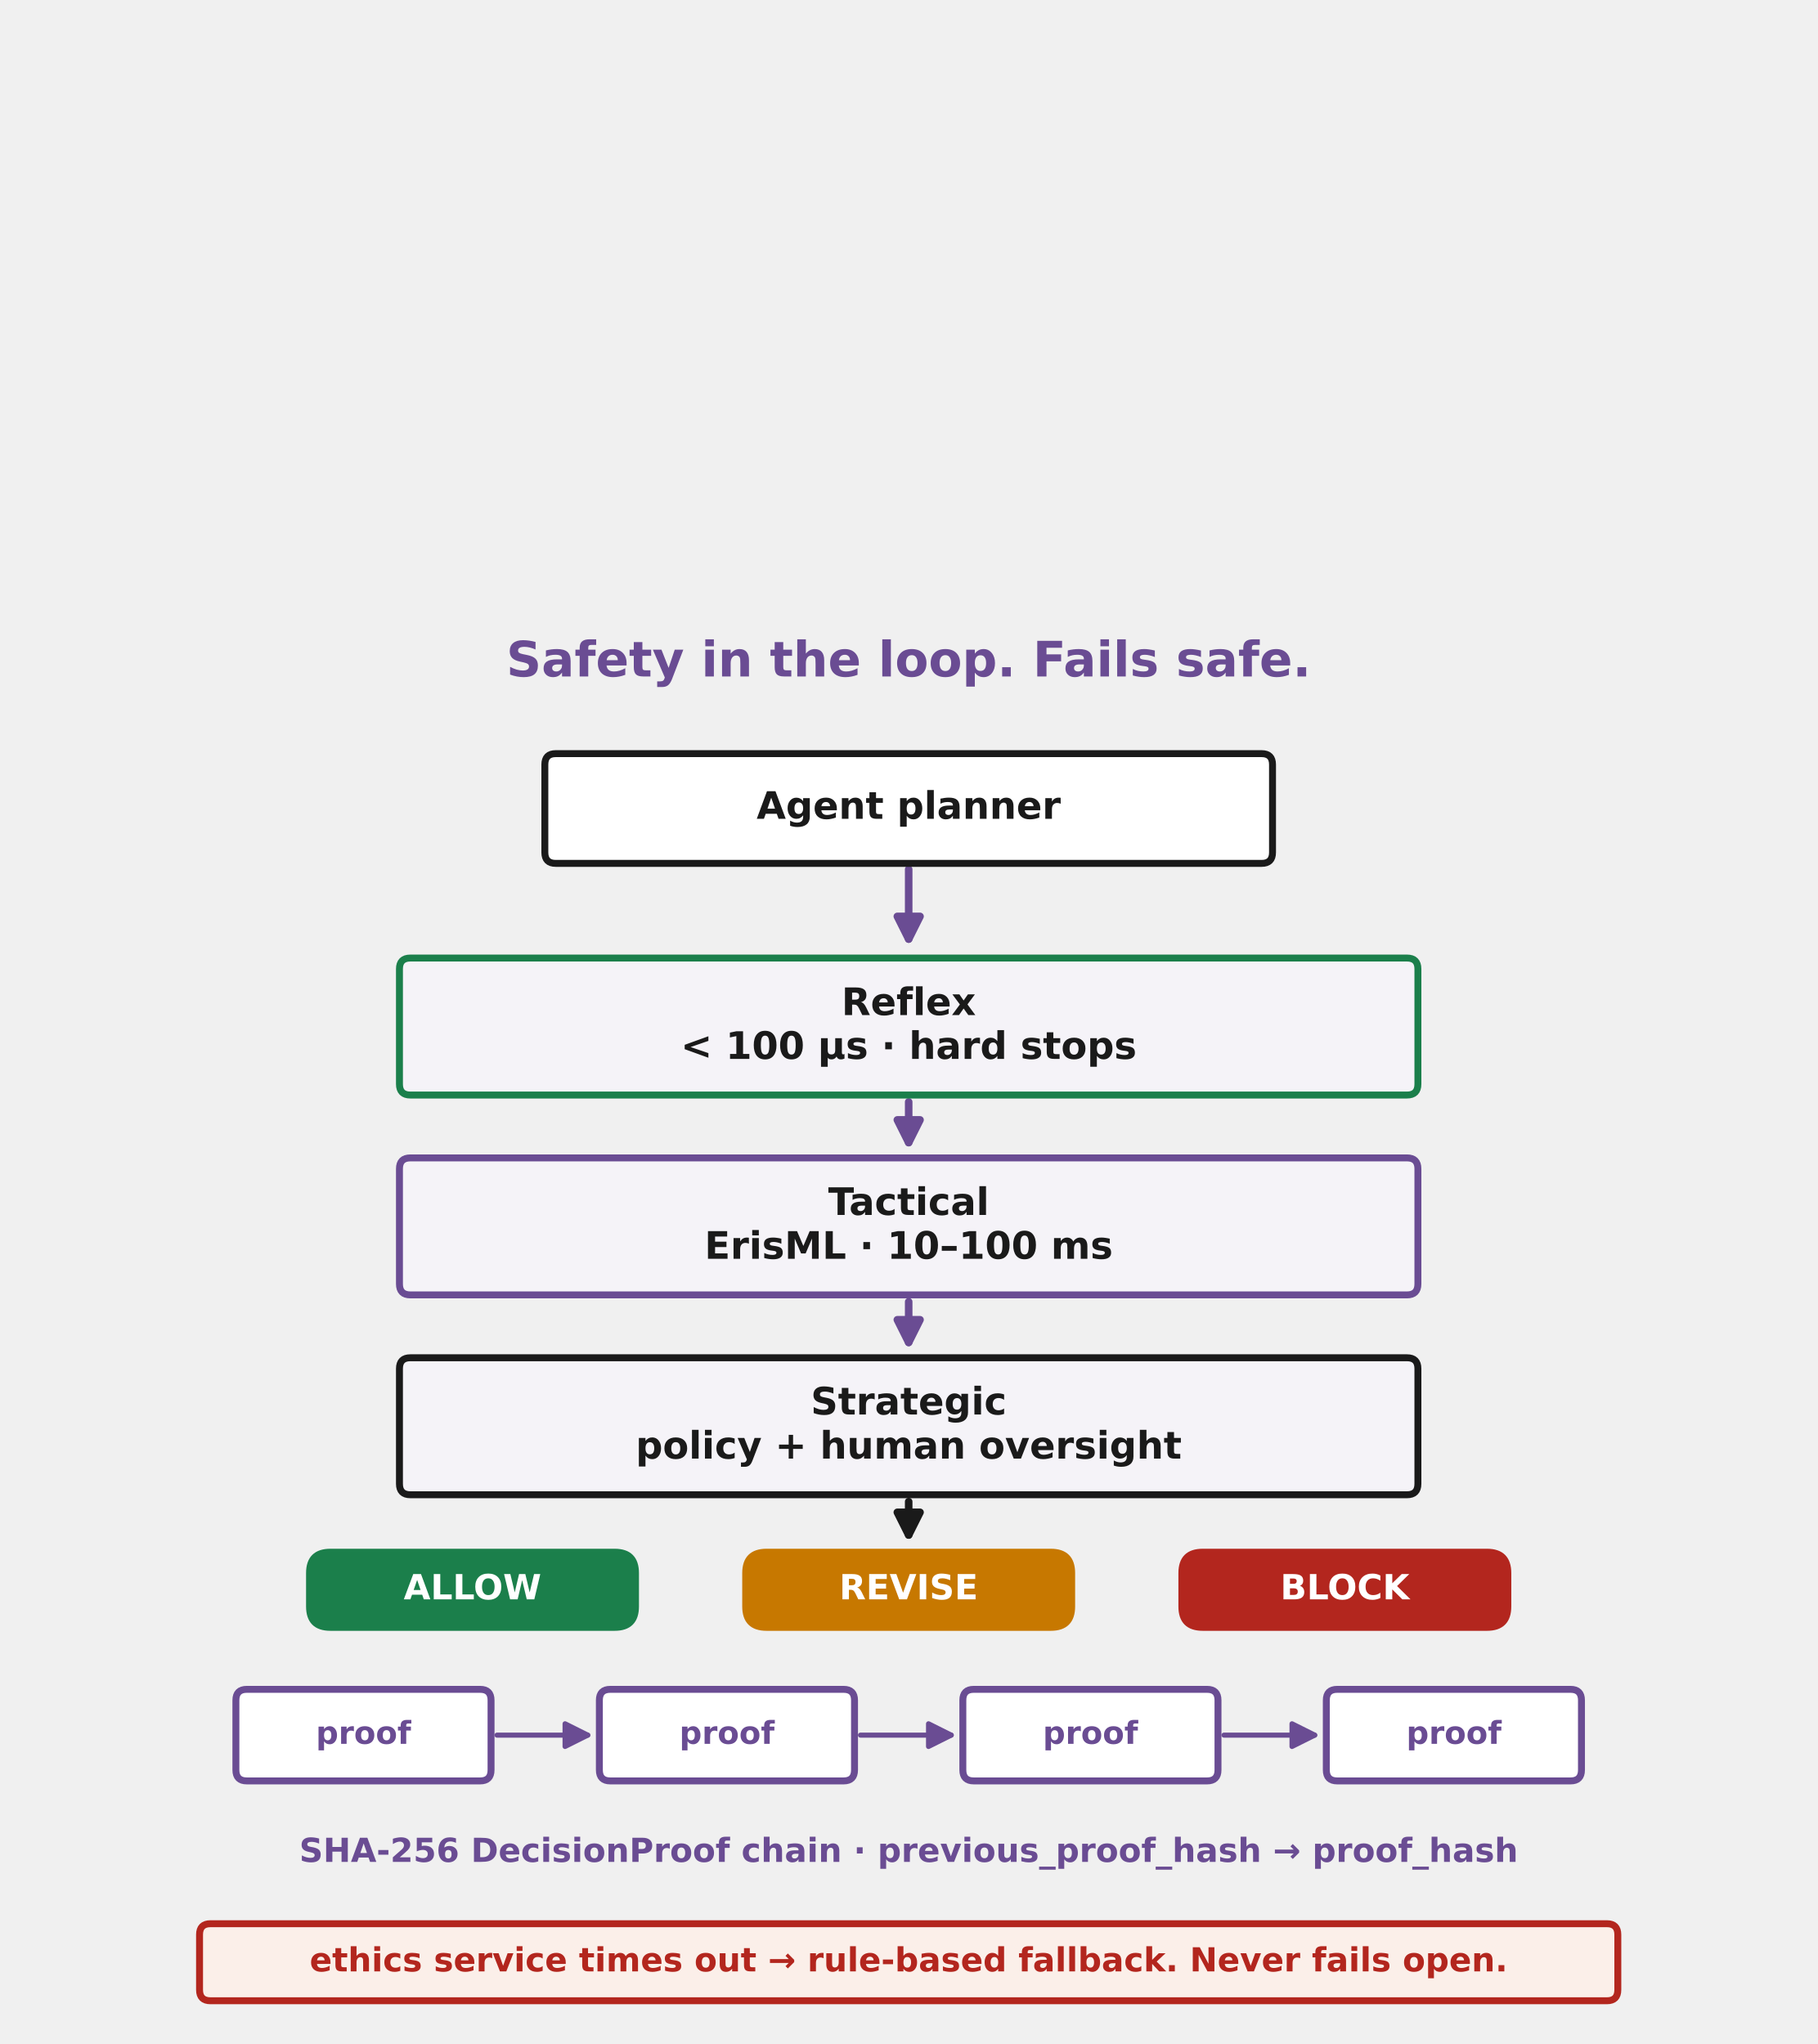
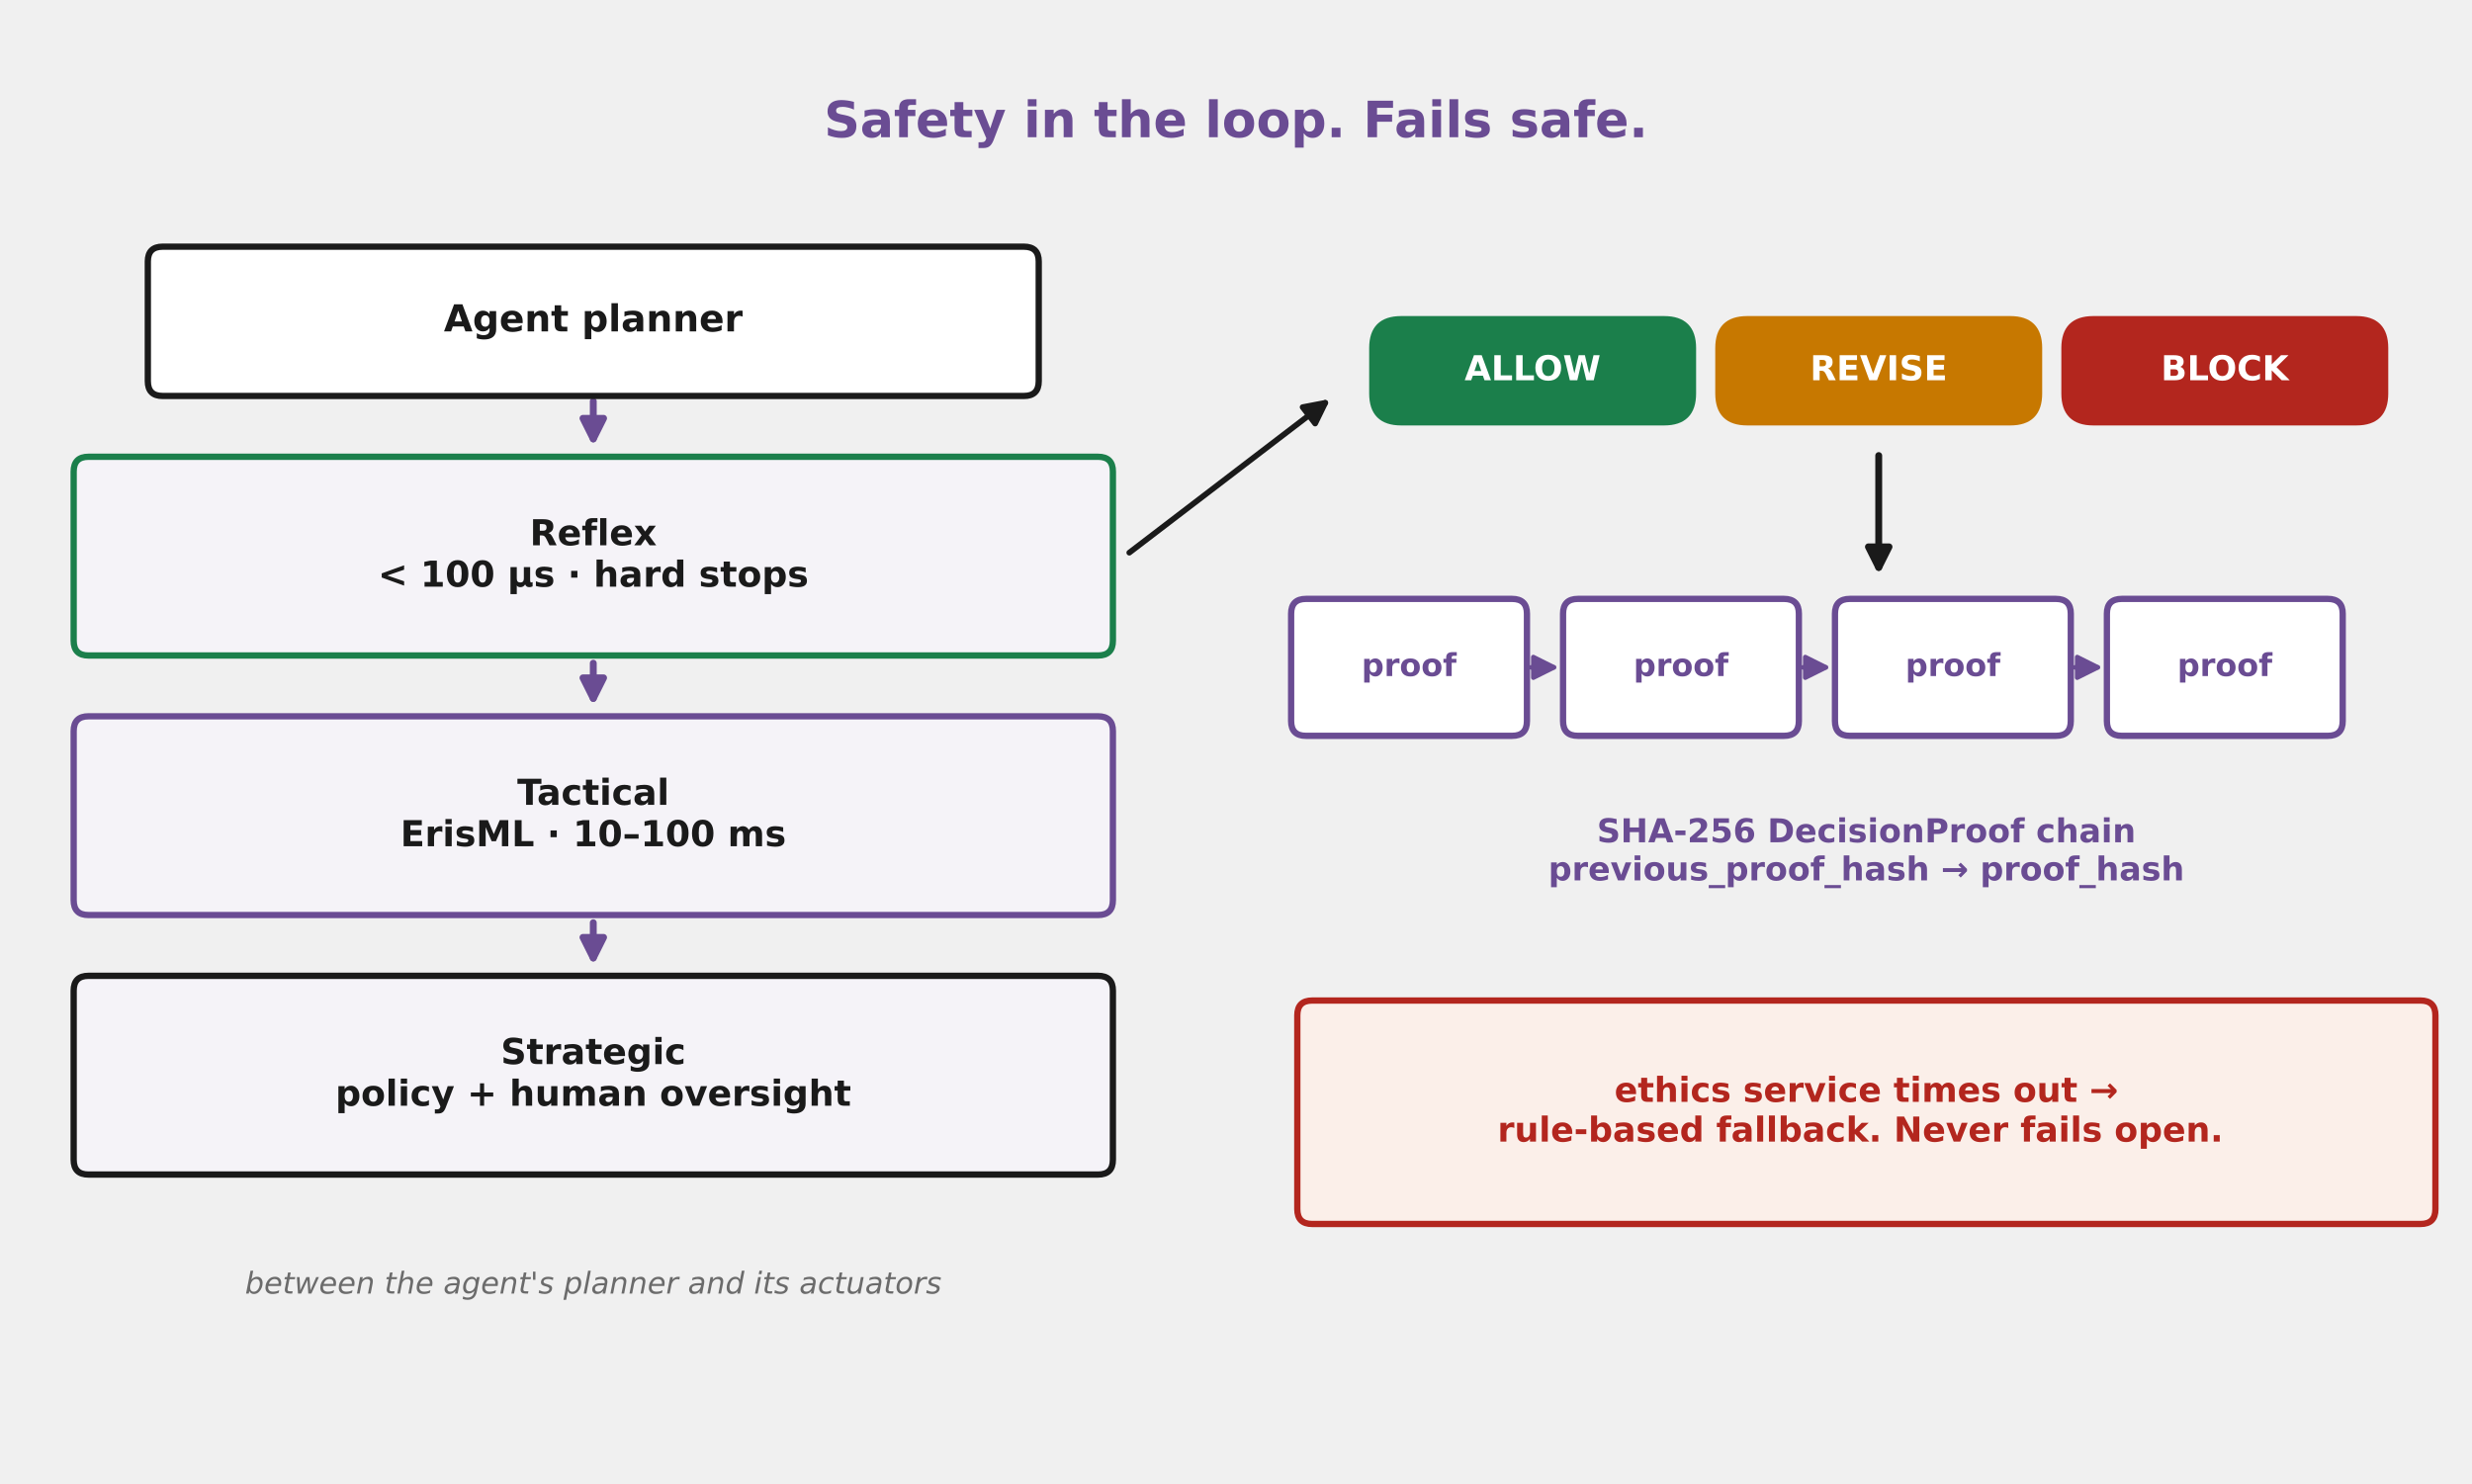
- <svg xmlns="http://www.w3.org/2000/svg" width="576pt" height="648pt" viewBox="0 0 576 648" version="1.1">
+ <svg xmlns="http://www.w3.org/2000/svg" width="864pt" height="518.4pt" viewBox="0 0 864 518.4" version="1.1">
  <defs>
    <style type="text/css">*{stroke-linejoin: round; stroke-linecap: butt}</style>
  </defs>
  <g id="figure_1">
    <g id="patch_1">
-       <path d="M 0 648  L 576 648  L 576 0  L 0 0  L 0 648  z " style="fill: none" />
+       <path d="M 0 518.4  L 864 518.4  L 864 0  L 0 0  L 0 518.4  z " style="fill: none" />
    </g>
    <g id="axes_1">
      <g id="patch_2">
-         <path d="M 288 275.6  Q 288 288.001 288 297.718  " clip-path="url(#p6a08ecd50f)" style="fill: none; stroke: #6a4c93; stroke-width: 2.4; stroke-linecap: round" />
-         <path d="M 291.6 290.518  L 288 297.718  L 284.4 290.518  z " clip-path="url(#p6a08ecd50f)" style="fill: #6a4c93; stroke: #6a4c93; stroke-width: 2.4; stroke-linecap: round" />
+         <path d="M 207.36 140.244  Q 207.36 148.177 207.36 153.426  " clip-path="url(#pdcfd7b1030)" style="fill: none; stroke: #6a4c93; stroke-width: 2.4; stroke-linecap: round" />
+         <path d="M 210.96 146.226  L 207.36 153.426  L 203.76 146.226  z " clip-path="url(#pdcfd7b1030)" style="fill: #6a4c93; stroke: #6a4c93; stroke-width: 2.4; stroke-linecap: round" />
      </g>
      <g id="patch_3">
-         <path d="M 288 349.331  Q 288 357.124 288 362.233  " clip-path="url(#p6a08ecd50f)" style="fill: none; stroke: #6a4c93; stroke-width: 2.4; stroke-linecap: round" />
-         <path d="M 291.6 355.033  L 288 362.233  L 284.4 355.033  z " clip-path="url(#p6a08ecd50f)" style="fill: #6a4c93; stroke: #6a4c93; stroke-width: 2.4; stroke-linecap: round" />
+         <path d="M 207.36 231.824  Q 207.36 239.329 207.36 244.151  " clip-path="url(#pdcfd7b1030)" style="fill: none; stroke: #6a4c93; stroke-width: 2.4; stroke-linecap: round" />
+         <path d="M 210.96 236.951  L 207.36 244.151  L 203.76 236.951  z " clip-path="url(#pdcfd7b1030)" style="fill: #6a4c93; stroke: #6a4c93; stroke-width: 2.4; stroke-linecap: round" />
      </g>
      <g id="patch_4">
-         <path d="M 288 412.691  Q 288 420.484 288 425.593  " clip-path="url(#p6a08ecd50f)" style="fill: none; stroke: #6a4c93; stroke-width: 2.4; stroke-linecap: round" />
-         <path d="M 291.6 418.393  L 288 425.593  L 284.4 418.393  z " clip-path="url(#p6a08ecd50f)" style="fill: #6a4c93; stroke: #6a4c93; stroke-width: 2.4; stroke-linecap: round" />
+         <path d="M 207.36 322.544  Q 207.36 330.049 207.36 334.871  " clip-path="url(#pdcfd7b1030)" style="fill: none; stroke: #6a4c93; stroke-width: 2.4; stroke-linecap: round" />
+         <path d="M 210.96 327.671  L 207.36 334.871  L 203.76 327.671  z " clip-path="url(#pdcfd7b1030)" style="fill: #6a4c93; stroke: #6a4c93; stroke-width: 2.4; stroke-linecap: round" />
      </g>
      <g id="patch_5">
-         <path d="M 288 476.052  Q 288 482.689 288 486.642  " clip-path="url(#p6a08ecd50f)" style="fill: none; stroke: #1a1a1a; stroke-width: 2.4; stroke-linecap: round" />
-         <path d="M 291.6 479.442  L 288 486.642  L 284.4 479.442  z " clip-path="url(#p6a08ecd50f)" style="fill: #1a1a1a; stroke: #1a1a1a; stroke-width: 2.4; stroke-linecap: round" />
+         <path d="M 394.709 193.185  Q 429.84 166.32 463.194 140.814  " clip-path="url(#pdcfd7b1030)" style="fill: none; stroke: #1a1a1a; stroke-width: 2; stroke-linecap: round" />
+         <path d="M 455.288 142.328  L 463.194 140.814  L 459.661 148.047  z " clip-path="url(#pdcfd7b1030)" style="fill: #1a1a1a; stroke: #1a1a1a; stroke-width: 2; stroke-linecap: round" />
      </g>
      <g id="patch_6">
-         <path d="M 157.524 550.08  Q 172.802 550.08 186.292 550.08  " clip-path="url(#p6a08ecd50f)" style="fill: none; stroke: #6a4c93; stroke-width: 1.6; stroke-linecap: round" />
-         <path d="M 179.092 546.48  L 186.292 550.08  L 179.092 553.68  z " clip-path="url(#p6a08ecd50f)" style="fill: #6a4c93; stroke: #6a4c93; stroke-width: 1.6; stroke-linecap: round" />
+         <path d="M 535.089 233.28  Q 540.001 233.28 543.123 233.28  " clip-path="url(#pdcfd7b1030)" style="fill: none; stroke: #6a4c93; stroke-width: 1.6; stroke-linecap: round" />
+         <path d="M 535.923 229.68  L 543.123 233.28  L 535.923 236.88  z " clip-path="url(#pdcfd7b1030)" style="fill: #6a4c93; stroke: #6a4c93; stroke-width: 1.6; stroke-linecap: round" />
      </g>
      <g id="patch_7">
-         <path d="M 272.724 550.08  Q 288.002 550.08 301.492 550.08  " clip-path="url(#p6a08ecd50f)" style="fill: none; stroke: #6a4c93; stroke-width: 1.6; stroke-linecap: round" />
-         <path d="M 294.292 546.48  L 301.492 550.08  L 294.292 553.68  z " clip-path="url(#p6a08ecd50f)" style="fill: #6a4c93; stroke: #6a4c93; stroke-width: 1.6; stroke-linecap: round" />
+         <path d="M 630.129 233.28  Q 635.041 233.28 638.163 233.28  " clip-path="url(#pdcfd7b1030)" style="fill: none; stroke: #6a4c93; stroke-width: 1.6; stroke-linecap: round" />
+         <path d="M 630.963 229.68  L 638.163 233.28  L 630.963 236.88  z " clip-path="url(#pdcfd7b1030)" style="fill: #6a4c93; stroke: #6a4c93; stroke-width: 1.6; stroke-linecap: round" />
      </g>
      <g id="patch_8">
-         <path d="M 387.924 550.08  Q 403.202 550.08 416.692 550.08  " clip-path="url(#p6a08ecd50f)" style="fill: none; stroke: #6a4c93; stroke-width: 1.6; stroke-linecap: round" />
-         <path d="M 409.492 546.48  L 416.692 550.08  L 409.492 553.68  z " clip-path="url(#p6a08ecd50f)" style="fill: #6a4c93; stroke: #6a4c93; stroke-width: 1.6; stroke-linecap: round" />
+         <path d="M 725.169 233.28  Q 730.081 233.28 733.203 233.28  " clip-path="url(#pdcfd7b1030)" style="fill: none; stroke: #6a4c93; stroke-width: 1.6; stroke-linecap: round" />
+         <path d="M 726.003 229.68  L 733.203 233.28  L 726.003 236.88  z " clip-path="url(#pdcfd7b1030)" style="fill: #6a4c93; stroke: #6a4c93; stroke-width: 1.6; stroke-linecap: round" />
      </g>
      <g id="patch_9">
-         <path d="M 176.141 273.715  L 399.859 273.715  Q 403.315 273.715 403.315 270.259  L 403.315 242.381  Q 403.315 238.925 399.859 238.925  L 176.141 238.925  Q 172.685 238.925 172.685 242.381  L 172.685 270.259  Q 172.685 273.715 176.141 273.715  z " clip-path="url(#p6a08ecd50f)" style="fill: #ffffff; stroke: #1a1a1a; stroke-width: 2.2; stroke-linejoin: miter" />
+         <path d="M 656.64 159.246  Q 656.64 180.142 656.64 198.355  " clip-path="url(#pdcfd7b1030)" style="fill: none; stroke: #1a1a1a; stroke-width: 2.4; stroke-linecap: round" />
+         <path d="M 660.24 191.155  L 656.64 198.355  L 653.04 191.155  z " clip-path="url(#pdcfd7b1030)" style="fill: #1a1a1a; stroke: #1a1a1a; stroke-width: 2.4; stroke-linecap: round" />
      </g>
      <g id="patch_10">
-         <path d="M 130.061 347.155  L 445.939 347.155  Q 449.395 347.155 449.395 343.699  L 449.395 307.181  Q 449.395 303.725 445.939 303.725  L 130.061 303.725  Q 126.605 303.725 126.605 307.181  L 126.605 343.699  Q 126.605 347.155 130.061 347.155  z " clip-path="url(#p6a08ecd50f)" style="fill: #f5f3f8; stroke: #1b7f4b; stroke-width: 2.2; stroke-linejoin: miter" />
+         <path d="M 56.851 138.413  L 357.869 138.413  Q 363.053 138.413 363.053 133.229  L 363.053 91.411  Q 363.053 86.227 357.869 86.227  L 56.851 86.227  Q 51.667 86.227 51.667 91.411  L 51.667 133.229  Q 51.667 138.413 56.851 138.413  z " clip-path="url(#pdcfd7b1030)" style="fill: #ffffff; stroke: #1a1a1a; stroke-width: 2.2; stroke-linejoin: miter" />
      </g>
      <g id="patch_11">
-         <path d="M 130.061 410.515  L 445.939 410.515  Q 449.395 410.515 449.395 407.059  L 449.395 370.541  Q 449.395 367.085 445.939 367.085  L 130.061 367.085  Q 126.605 367.085 126.605 370.541  L 126.605 407.059  Q 126.605 410.515 130.061 410.515  z " clip-path="url(#p6a08ecd50f)" style="fill: #f5f3f8; stroke: #6a4c93; stroke-width: 2.2; stroke-linejoin: miter" />
+         <path d="M 30.931 229.133  L 383.789 229.133  Q 388.973 229.133 388.973 223.949  L 388.973 164.851  Q 388.973 159.667 383.789 159.667  L 30.931 159.667  Q 25.747 159.667 25.747 164.851  L 25.747 223.949  Q 25.747 229.133 30.931 229.133  z " clip-path="url(#pdcfd7b1030)" style="fill: #f5f3f8; stroke: #1b7f4b; stroke-width: 2.2; stroke-linejoin: miter" />
      </g>
      <g id="patch_12">
-         <path d="M 130.061 473.875  L 445.939 473.875  Q 449.395 473.875 449.395 470.419  L 449.395 433.901  Q 449.395 430.445 445.939 430.445  L 130.061 430.445  Q 126.605 430.445 126.605 433.901  L 126.605 470.419  Q 126.605 473.875 130.061 473.875  z " clip-path="url(#p6a08ecd50f)" style="fill: #f5f3f8; stroke: #1a1a1a; stroke-width: 2.2; stroke-linejoin: miter" />
+         <path d="M 30.931 319.853  L 383.789 319.853  Q 388.973 319.853 388.973 314.669  L 388.973 255.571  Q 388.973 250.387 383.789 250.387  L 30.931 250.387  Q 25.747 250.387 25.747 255.571  L 25.747 314.669  Q 25.747 319.853 30.931 319.853  z " clip-path="url(#pdcfd7b1030)" style="fill: #f5f3f8; stroke: #6a4c93; stroke-width: 2.2; stroke-linejoin: miter" />
      </g>
      <g id="patch_13">
-         <path d="M 104.717 516.211  L 194.803 516.211  Q 201.715 516.211 201.715 509.299  L 201.715 498.701  Q 201.715 491.789 194.803 491.789  L 104.717 491.789  Q 97.805 491.789 97.805 498.701  L 97.805 509.299  Q 97.805 516.211 104.717 516.211  z " clip-path="url(#p6a08ecd50f)" style="fill: #1b7f4b; stroke: #1b7f4b; stroke-width: 1.6; stroke-linejoin: miter" />
+         <path d="M 30.931 410.573  L 383.789 410.573  Q 388.973 410.573 388.973 405.389  L 388.973 346.291  Q 388.973 341.107 383.789 341.107  L 30.931 341.107  Q 25.747 341.107 25.747 346.291  L 25.747 405.389  Q 25.747 410.573 30.931 410.573  z " clip-path="url(#pdcfd7b1030)" style="fill: #f5f3f8; stroke: #1a1a1a; stroke-width: 2.2; stroke-linejoin: miter" />
      </g>
      <g id="patch_14">
-         <path d="M 242.957 516.211  L 333.043 516.211  Q 339.955 516.211 339.955 509.299  L 339.955 498.701  Q 339.955 491.789 333.043 491.789  L 242.957 491.789  Q 236.045 491.789 236.045 498.701  L 236.045 509.299  Q 236.045 516.211 242.957 516.211  z " clip-path="url(#p6a08ecd50f)" style="fill: #c77800; stroke: #c77800; stroke-width: 1.6; stroke-linejoin: miter" />
+         <path d="M 489.715 147.917  L 581.645 147.917  Q 592.013 147.917 592.013 137.549  L 592.013 121.651  Q 592.013 111.283 581.645 111.283  L 489.715 111.283  Q 479.347 111.283 479.347 121.651  L 479.347 137.549  Q 479.347 147.917 489.715 147.917  z " clip-path="url(#pdcfd7b1030)" style="fill: #1b7f4b; stroke: #1b7f4b; stroke-width: 1.6; stroke-linejoin: miter" />
      </g>
      <g id="patch_15">
-         <path d="M 381.197 516.211  L 471.283 516.211  Q 478.195 516.211 478.195 509.299  L 478.195 498.701  Q 478.195 491.789 471.283 491.789  L 381.197 491.789  Q 374.285 491.789 374.285 498.701  L 374.285 509.299  Q 374.285 516.211 381.197 516.211  z " clip-path="url(#p6a08ecd50f)" style="fill: #b3261e; stroke: #b3261e; stroke-width: 1.6; stroke-linejoin: miter" />
+         <path d="M 610.675 147.917  L 702.605 147.917  Q 712.973 147.917 712.973 137.549  L 712.973 121.651  Q 712.973 111.283 702.605 111.283  L 610.675 111.283  Q 600.307 111.283 600.307 121.651  L 600.307 137.549  Q 600.307 147.917 610.675 147.917  z " clip-path="url(#pdcfd7b1030)" style="fill: #c77800; stroke: #c77800; stroke-width: 1.6; stroke-linejoin: miter" />
      </g>
      <g id="patch_16">
-         <path d="M 78.221 564.595  L 152.179 564.595  Q 155.635 564.595 155.635 561.139  L 155.635 539.021  Q 155.635 535.565 152.179 535.565  L 78.221 535.565  Q 74.765 535.565 74.765 539.021  L 74.765 561.139  Q 74.765 564.595 78.221 564.595  z " clip-path="url(#p6a08ecd50f)" style="fill: #ffffff; stroke: #6a4c93; stroke-width: 2.2; stroke-linejoin: miter" />
+         <path d="M 731.635 147.917  L 823.565 147.917  Q 833.933 147.917 833.933 137.549  L 833.933 121.651  Q 833.933 111.283 823.565 111.283  L 731.635 111.283  Q 721.267 111.283 721.267 121.651  L 721.267 137.549  Q 721.267 147.917 731.635 147.917  z " clip-path="url(#pdcfd7b1030)" style="fill: #b3261e; stroke: #b3261e; stroke-width: 1.6; stroke-linejoin: miter" />
      </g>
      <g id="patch_17">
-         <path d="M 193.421 564.595  L 267.379 564.595  Q 270.835 564.595 270.835 561.139  L 270.835 539.021  Q 270.835 535.565 267.379 535.565  L 193.421 535.565  Q 189.965 535.565 189.965 539.021  L 189.965 561.139  Q 189.965 564.595 193.421 564.595  z " clip-path="url(#p6a08ecd50f)" style="fill: #ffffff; stroke: #6a4c93; stroke-width: 2.2; stroke-linejoin: miter" />
+         <path d="M 456.451 257.213  L 528.509 257.213  Q 533.693 257.213 533.693 252.029  L 533.693 214.531  Q 533.693 209.347 528.509 209.347  L 456.451 209.347  Q 451.267 209.347 451.267 214.531  L 451.267 252.029  Q 451.267 257.213 456.451 257.213  z " clip-path="url(#pdcfd7b1030)" style="fill: #ffffff; stroke: #6a4c93; stroke-width: 2.2; stroke-linejoin: miter" />
      </g>
      <g id="patch_18">
-         <path d="M 308.621 564.595  L 382.579 564.595  Q 386.035 564.595 386.035 561.139  L 386.035 539.021  Q 386.035 535.565 382.579 535.565  L 308.621 535.565  Q 305.165 535.565 305.165 539.021  L 305.165 561.139  Q 305.165 564.595 308.621 564.595  z " clip-path="url(#p6a08ecd50f)" style="fill: #ffffff; stroke: #6a4c93; stroke-width: 2.2; stroke-linejoin: miter" />
+         <path d="M 551.491 257.213  L 623.549 257.213  Q 628.733 257.213 628.733 252.029  L 628.733 214.531  Q 628.733 209.347 623.549 209.347  L 551.491 209.347  Q 546.307 209.347 546.307 214.531  L 546.307 252.029  Q 546.307 257.213 551.491 257.213  z " clip-path="url(#pdcfd7b1030)" style="fill: #ffffff; stroke: #6a4c93; stroke-width: 2.2; stroke-linejoin: miter" />
      </g>
      <g id="patch_19">
-         <path d="M 423.821 564.595  L 497.779 564.595  Q 501.235 564.595 501.235 561.139  L 501.235 539.021  Q 501.235 535.565 497.779 535.565  L 423.821 535.565  Q 420.365 535.565 420.365 539.021  L 420.365 561.139  Q 420.365 564.595 423.821 564.595  z " clip-path="url(#p6a08ecd50f)" style="fill: #ffffff; stroke: #6a4c93; stroke-width: 2.2; stroke-linejoin: miter" />
+         <path d="M 646.531 257.213  L 718.589 257.213  Q 723.773 257.213 723.773 252.029  L 723.773 214.531  Q 723.773 209.347 718.589 209.347  L 646.531 209.347  Q 641.347 209.347 641.347 214.531  L 641.347 252.029  Q 641.347 257.213 646.531 257.213  z " clip-path="url(#pdcfd7b1030)" style="fill: #ffffff; stroke: #6a4c93; stroke-width: 2.2; stroke-linejoin: miter" />
      </g>
      <g id="patch_20">
-         <path d="M 66.701 634.291  L 509.299 634.291  Q 512.755 634.291 512.755 630.835  L 512.755 613.325  Q 512.755 609.869 509.299 609.869  L 66.701 609.869  Q 63.245 609.869 63.245 613.325  L 63.245 630.835  Q 63.245 634.291 66.701 634.291  z " clip-path="url(#p6a08ecd50f)" style="fill: #fbefe9; stroke: #b3261e; stroke-width: 2.2; stroke-linejoin: miter" />
+         <path d="M 741.571 257.213  L 813.629 257.213  Q 818.813 257.213 818.813 252.029  L 818.813 214.531  Q 818.813 209.347 813.629 209.347  L 741.571 209.347  Q 736.387 209.347 736.387 214.531  L 736.387 252.029  Q 736.387 257.213 741.571 257.213  z " clip-path="url(#pdcfd7b1030)" style="fill: #ffffff; stroke: #6a4c93; stroke-width: 2.2; stroke-linejoin: miter" />
+       </g>
+       <g id="patch_21">
+         <path d="M 458.611 427.853  L 846.029 427.853  Q 851.213 427.853 851.213 422.669  L 851.213 354.931  Q 851.213 349.747 846.029 349.747  L 458.611 349.747  Q 453.427 349.747 453.427 354.931  L 453.427 422.669  Q 453.427 427.853 458.611 427.853  z " clip-path="url(#pdcfd7b1030)" style="fill: #fbefe9; stroke: #b3261e; stroke-width: 2.2; stroke-linejoin: miter" />
      </g>
      <g id="text_1">
-         <text style="font-weight: 700; font-size: 12px; font-family: 'DejaVu Sans'; text-anchor: middle; fill: #1a1a1a" x="288" y="259.584" transform="rotate(-0 288 259.5844)">Agent planner</text>
+         <text style="font-weight: 700; font-size: 13px; font-family: 'DejaVu Sans'; text-anchor: middle; fill: #1a1a1a" x="207.36" y="115.856" transform="rotate(-0 207.36 115.8564)">Agent planner</text>
      </g>
      <g id="text_2">
-         <text style="font-weight: 700; font-size: 12px; font-family: 'DejaVu Sans'; fill: #1a1a1a" transform="translate(266.7038 321.798)">Reflex</text>
-         <text style="font-weight: 700; font-size: 12px; font-family: 'DejaVu Sans'; fill: #1a1a1a" transform="translate(215.7394 335.6913)">&lt; 100 µs · hard stops</text>
+         <text style="font-weight: 700; font-size: 12.5px; font-family: 'DejaVu Sans'; fill: #1a1a1a" transform="translate(185.1764 190.6063)">Reflex</text>
+         <text style="font-weight: 700; font-size: 12.5px; font-family: 'DejaVu Sans'; fill: #1a1a1a" transform="translate(132.0885 205.0785)">&lt; 100 µs · hard stops</text>
      </g>
      <g id="text_3">
-         <text style="font-weight: 700; font-size: 12px; font-family: 'DejaVu Sans'; fill: #1a1a1a" transform="translate(262.4859 385.1646)">Tactical</text>
-         <text style="font-weight: 700; font-size: 12px; font-family: 'DejaVu Sans'; fill: #1a1a1a" transform="translate(223.2788 399.0579)">ErisML · 10–100 ms</text>
+         <text style="font-weight: 700; font-size: 12.5px; font-family: 'DejaVu Sans'; fill: #1a1a1a" transform="translate(180.7829 281.3331)">Tactical</text>
+         <text style="font-weight: 700; font-size: 12.5px; font-family: 'DejaVu Sans'; fill: #1a1a1a" transform="translate(139.942 295.8053)">ErisML · 10–100 ms</text>
      </g>
      <g id="text_4">
-         <text style="font-weight: 700; font-size: 12px; font-family: 'DejaVu Sans'; fill: #1a1a1a" transform="translate(256.9575 448.4309)">Strategic</text>
-         <text style="font-weight: 700; font-size: 12px; font-family: 'DejaVu Sans'; fill: #1a1a1a" transform="translate(201.4688 462.4179)">policy + human oversight</text>
+         <text style="font-weight: 700; font-size: 12.5px; font-family: 'DejaVu Sans'; fill: #1a1a1a" transform="translate(175.0241 371.9555)">Strategic</text>
+         <text style="font-weight: 700; font-size: 12.5px; font-family: 'DejaVu Sans'; fill: #1a1a1a" transform="translate(117.2233 386.5253)">policy + human oversight</text>
      </g>
      <g id="text_5">
-         <text style="font-weight: 700; font-size: 11px; font-family: 'DejaVu Sans'; text-anchor: middle; fill: #ffffff" x="149.76" y="507.035" transform="rotate(-0 149.76 507.0353)">ALLOW</text>
+         <text style="font-weight: 700; font-size: 12px; font-family: 'DejaVu Sans'; text-anchor: middle; fill: #ffffff" x="535.68" y="132.911" transform="rotate(-0 535.68 132.9112)">ALLOW</text>
      </g>
      <g id="text_6">
-         <text style="font-weight: 700; font-size: 11px; font-family: 'DejaVu Sans'; text-anchor: middle; fill: #ffffff" x="288" y="507.035" transform="rotate(-0 288 507.0353)">REVISE</text>
+         <text style="font-weight: 700; font-size: 12px; font-family: 'DejaVu Sans'; text-anchor: middle; fill: #ffffff" x="656.64" y="132.911" transform="rotate(-0 656.64 132.9112)">REVISE</text>
      </g>
      <g id="text_7">
-         <text style="font-weight: 700; font-size: 11px; font-family: 'DejaVu Sans'; text-anchor: middle; fill: #ffffff" x="426.24" y="507.035" transform="rotate(-0 426.24 507.0353)">BLOCK</text>
+         <text style="font-weight: 700; font-size: 12px; font-family: 'DejaVu Sans'; text-anchor: middle; fill: #ffffff" x="777.6" y="132.911" transform="rotate(-0 777.6 132.9112)">BLOCK</text>
      </g>
      <g id="text_8">
-         <text style="font-weight: 700; font-size: 10px; font-family: 'DejaVu Sans'; text-anchor: middle; fill: #6a4c93" x="115.2" y="552.839" transform="rotate(-0 115.2 552.8394)">proof</text>
+         <text style="font-weight: 700; font-size: 11px; font-family: 'DejaVu Sans'; text-anchor: middle; fill: #6a4c93" x="492.48" y="236.315" transform="rotate(-0 492.48 236.3153)">proof</text>
      </g>
      <g id="text_9">
-         <text style="font-weight: 700; font-size: 10px; font-family: 'DejaVu Sans'; text-anchor: middle; fill: #6a4c93" x="230.4" y="552.839" transform="rotate(-0 230.4 552.8394)">proof</text>
+         <text style="font-weight: 700; font-size: 11px; font-family: 'DejaVu Sans'; text-anchor: middle; fill: #6a4c93" x="587.52" y="236.315" transform="rotate(-0 587.52 236.3153)">proof</text>
      </g>
      <g id="text_10">
-         <text style="font-weight: 700; font-size: 10px; font-family: 'DejaVu Sans'; text-anchor: middle; fill: #6a4c93" x="345.6" y="552.839" transform="rotate(-0 345.6 552.8394)">proof</text>
+         <text style="font-weight: 700; font-size: 11px; font-family: 'DejaVu Sans'; text-anchor: middle; fill: #6a4c93" x="682.56" y="236.315" transform="rotate(-0 682.56 236.3153)">proof</text>
      </g>
      <g id="text_11">
-         <text style="font-weight: 700; font-size: 10px; font-family: 'DejaVu Sans'; text-anchor: middle; fill: #6a4c93" x="460.8" y="552.839" transform="rotate(-0 460.8 552.8394)">proof</text>
+         <text style="font-weight: 700; font-size: 11px; font-family: 'DejaVu Sans'; text-anchor: middle; fill: #6a4c93" x="777.6" y="236.315" transform="rotate(-0 777.6 236.3153)">proof</text>
      </g>
      <g id="text_12">
-         <text style="font-weight: 700; font-size: 10.5px; font-family: 'DejaVu Sans'; text-anchor: middle; fill: #b3261e" x="288" y="624.977" transform="rotate(-0 288 624.9773)">ethics service times out  →  rule-based fallback.  Never fails open.</text>
+         <text style="font-weight: 700; font-size: 12px; font-family: 'DejaVu Sans'; fill: #b3261e" transform="translate(564.2709 385.1646)">ethics service times out →</text>
+         <text style="font-weight: 700; font-size: 12px; font-family: 'DejaVu Sans'; fill: #b3261e" transform="translate(523.3969 399.0579)">rule-based fallback.  Never fails open.</text>
      </g>
      <g id="text_13">
-         <text style="font-weight: 700; font-size: 15.5px; font-family: 'DejaVu Sans'; text-anchor: middle; fill: #6a4c93" x="288" y="214.456" transform="rotate(-0 288 214.4565)">Safety in the loop. Fails safe.</text>
+         <text style="font-weight: 700; font-size: 17.5px; font-family: 'DejaVu Sans'; text-anchor: middle; fill: #6a4c93" x="432" y="47.961" transform="rotate(-0 432 47.96055)">Safety in the loop. Fails safe.</text>
      </g>
      <g id="text_14">
-         <text style="font-weight: 700; font-size: 10.5px; font-family: 'DejaVu Sans'; text-anchor: middle; fill: #6a4c93" x="288" y="590.271" transform="rotate(-0 288 590.2713)">SHA-256 DecisionProof chain  ·  previous_proof_hash → proof_hash</text>
+         <text style="font-weight: 700; font-size: 11.5px; font-family: 'DejaVu Sans'; fill: #6a4c93" transform="translate(558.1359 294.4362)">SHA-256 DecisionProof chain</text>
+         <text style="font-weight: 700; font-size: 11.5px; font-family: 'DejaVu Sans'; fill: #6a4c93" transform="translate(541.1518 307.7506)">previous_proof_hash → proof_hash</text>
+       </g>
+       <g id="text_15">
+         <text style="font-style: italic; font-size: 10.5px; font-family: 'DejaVu Sans'; text-anchor: middle; fill: #6b6b6b" x="207.36" y="452.177" transform="rotate(-0 207.36 452.1773)">between the agent's planner and its actuators</text>
      </g>
    </g>
  </g>
  <defs>
-     <clipPath id="p6a08ecd50f">
-       <rect x="0" y="0" width="576" height="648" />
+     <clipPath id="pdcfd7b1030">
+       <rect x="0" y="0" width="864" height="518.4" />
    </clipPath>
  </defs>
</svg>
